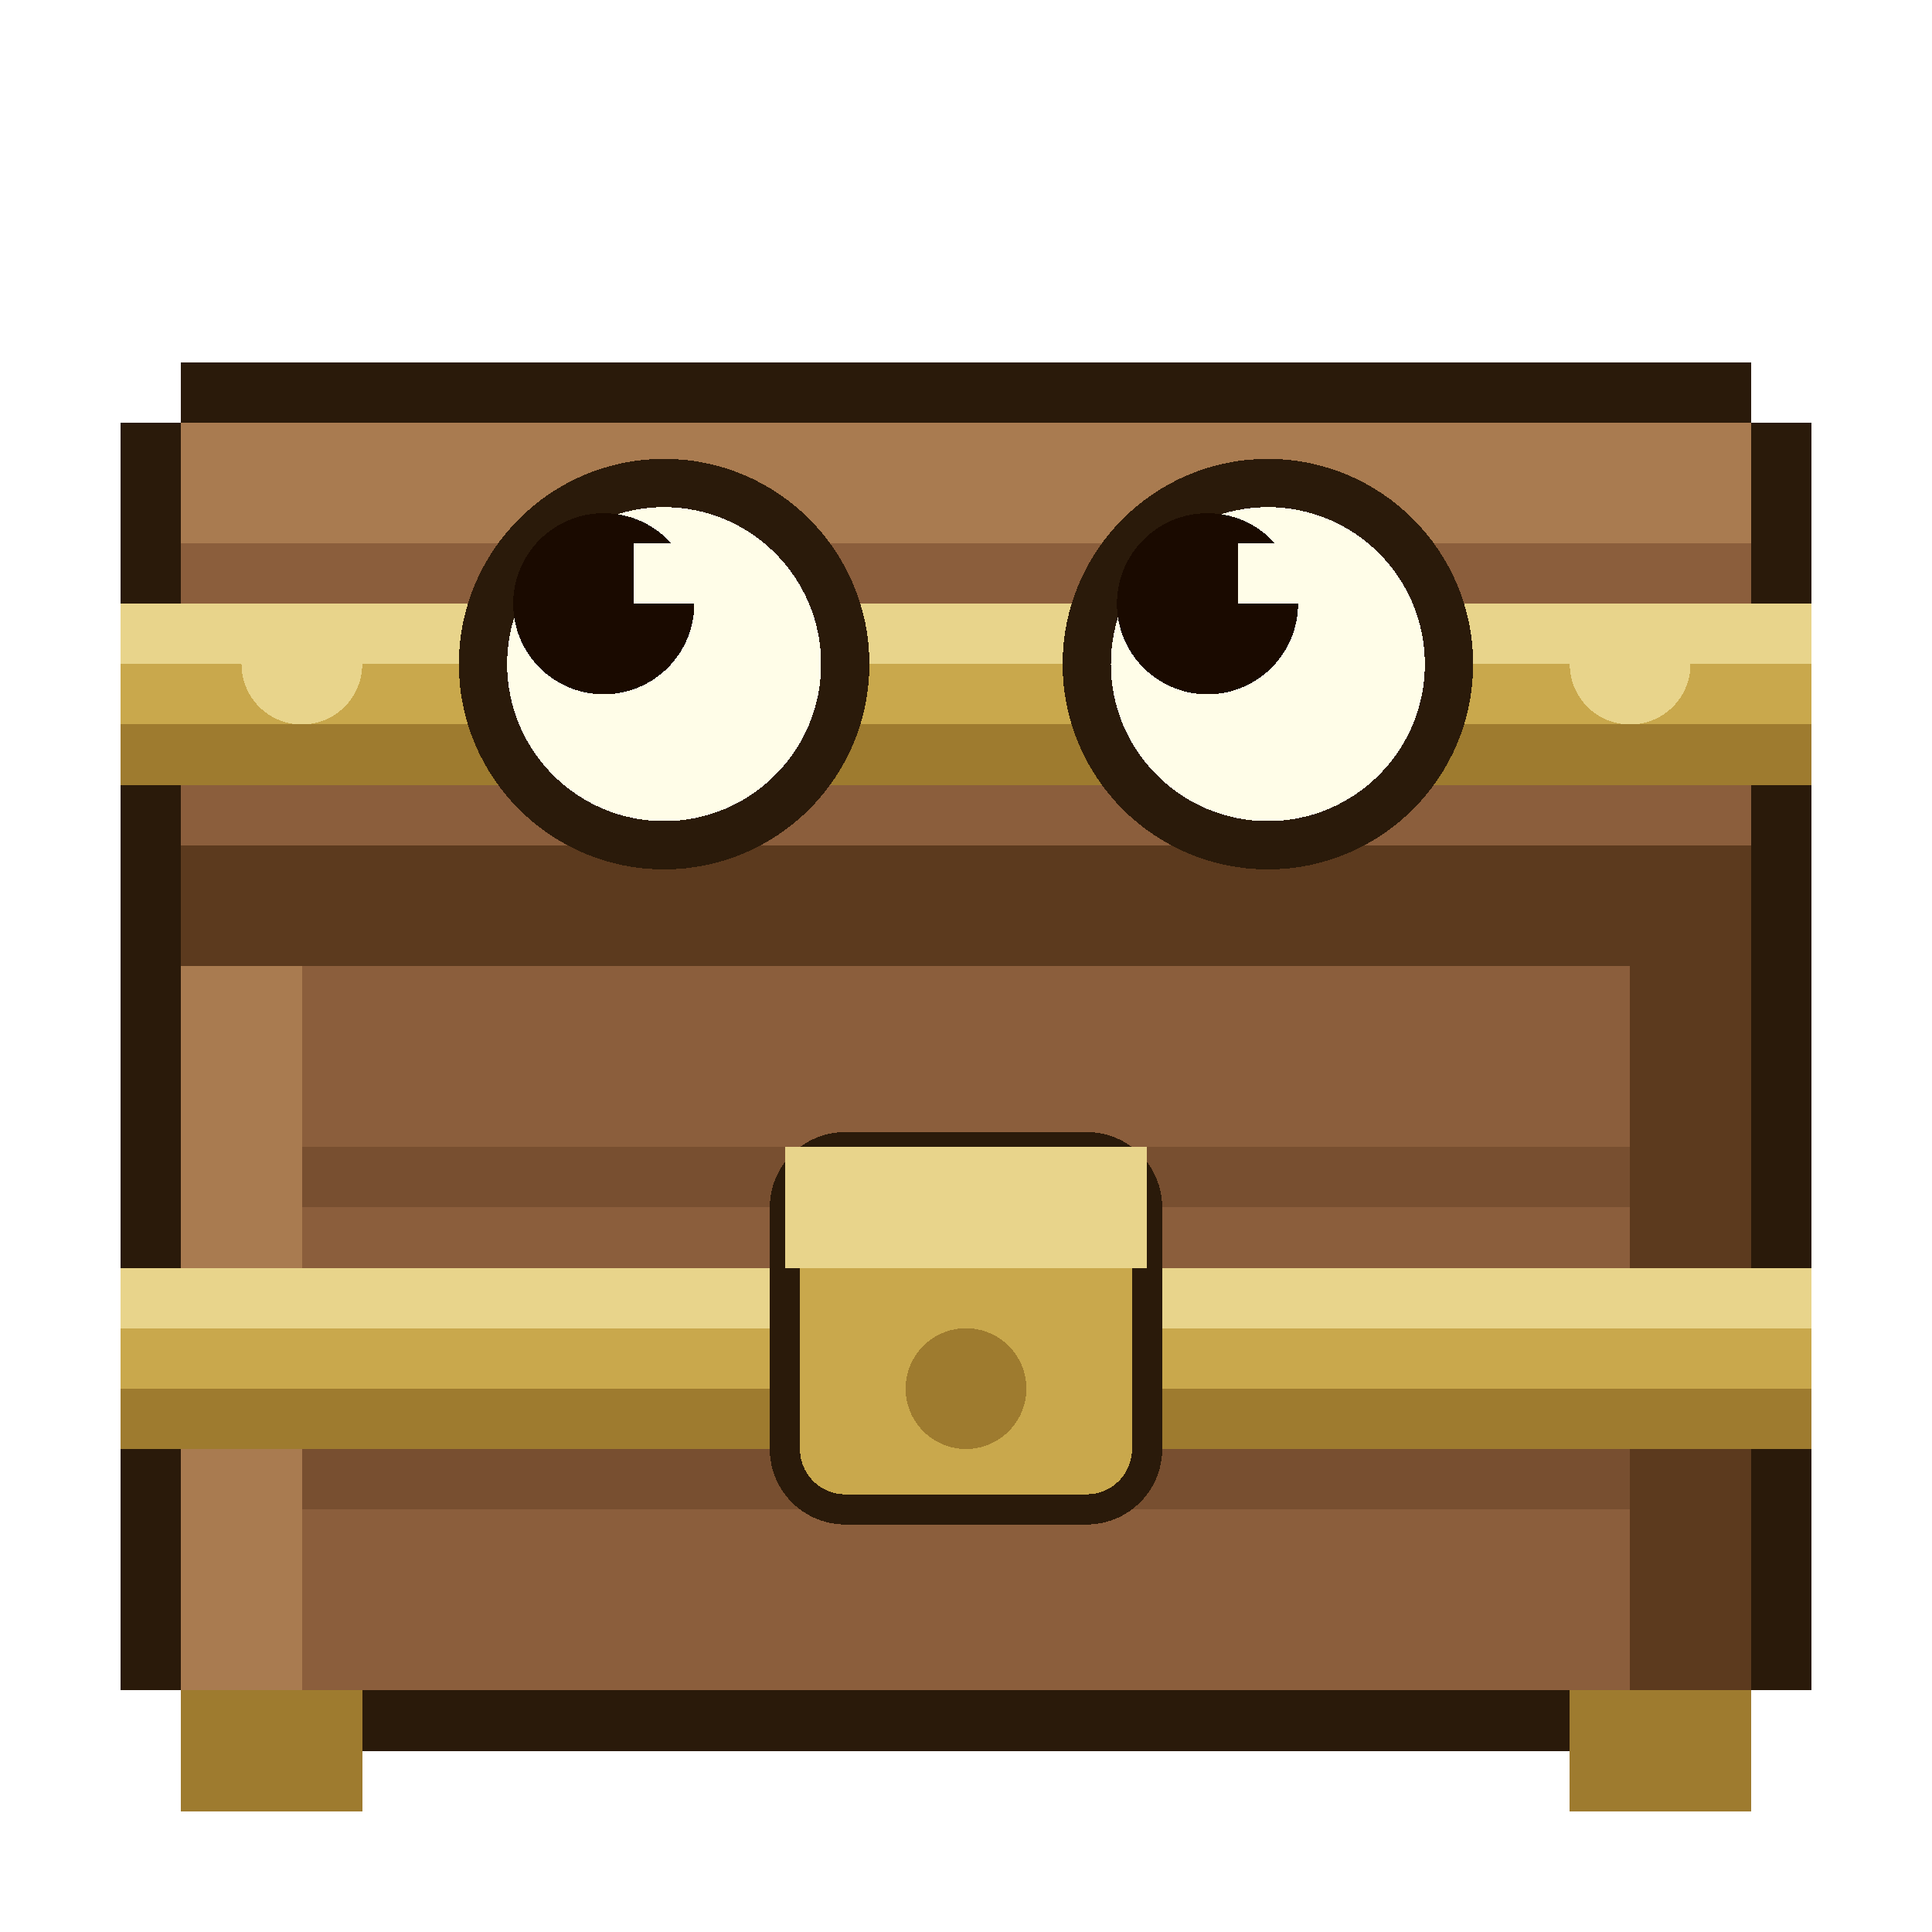
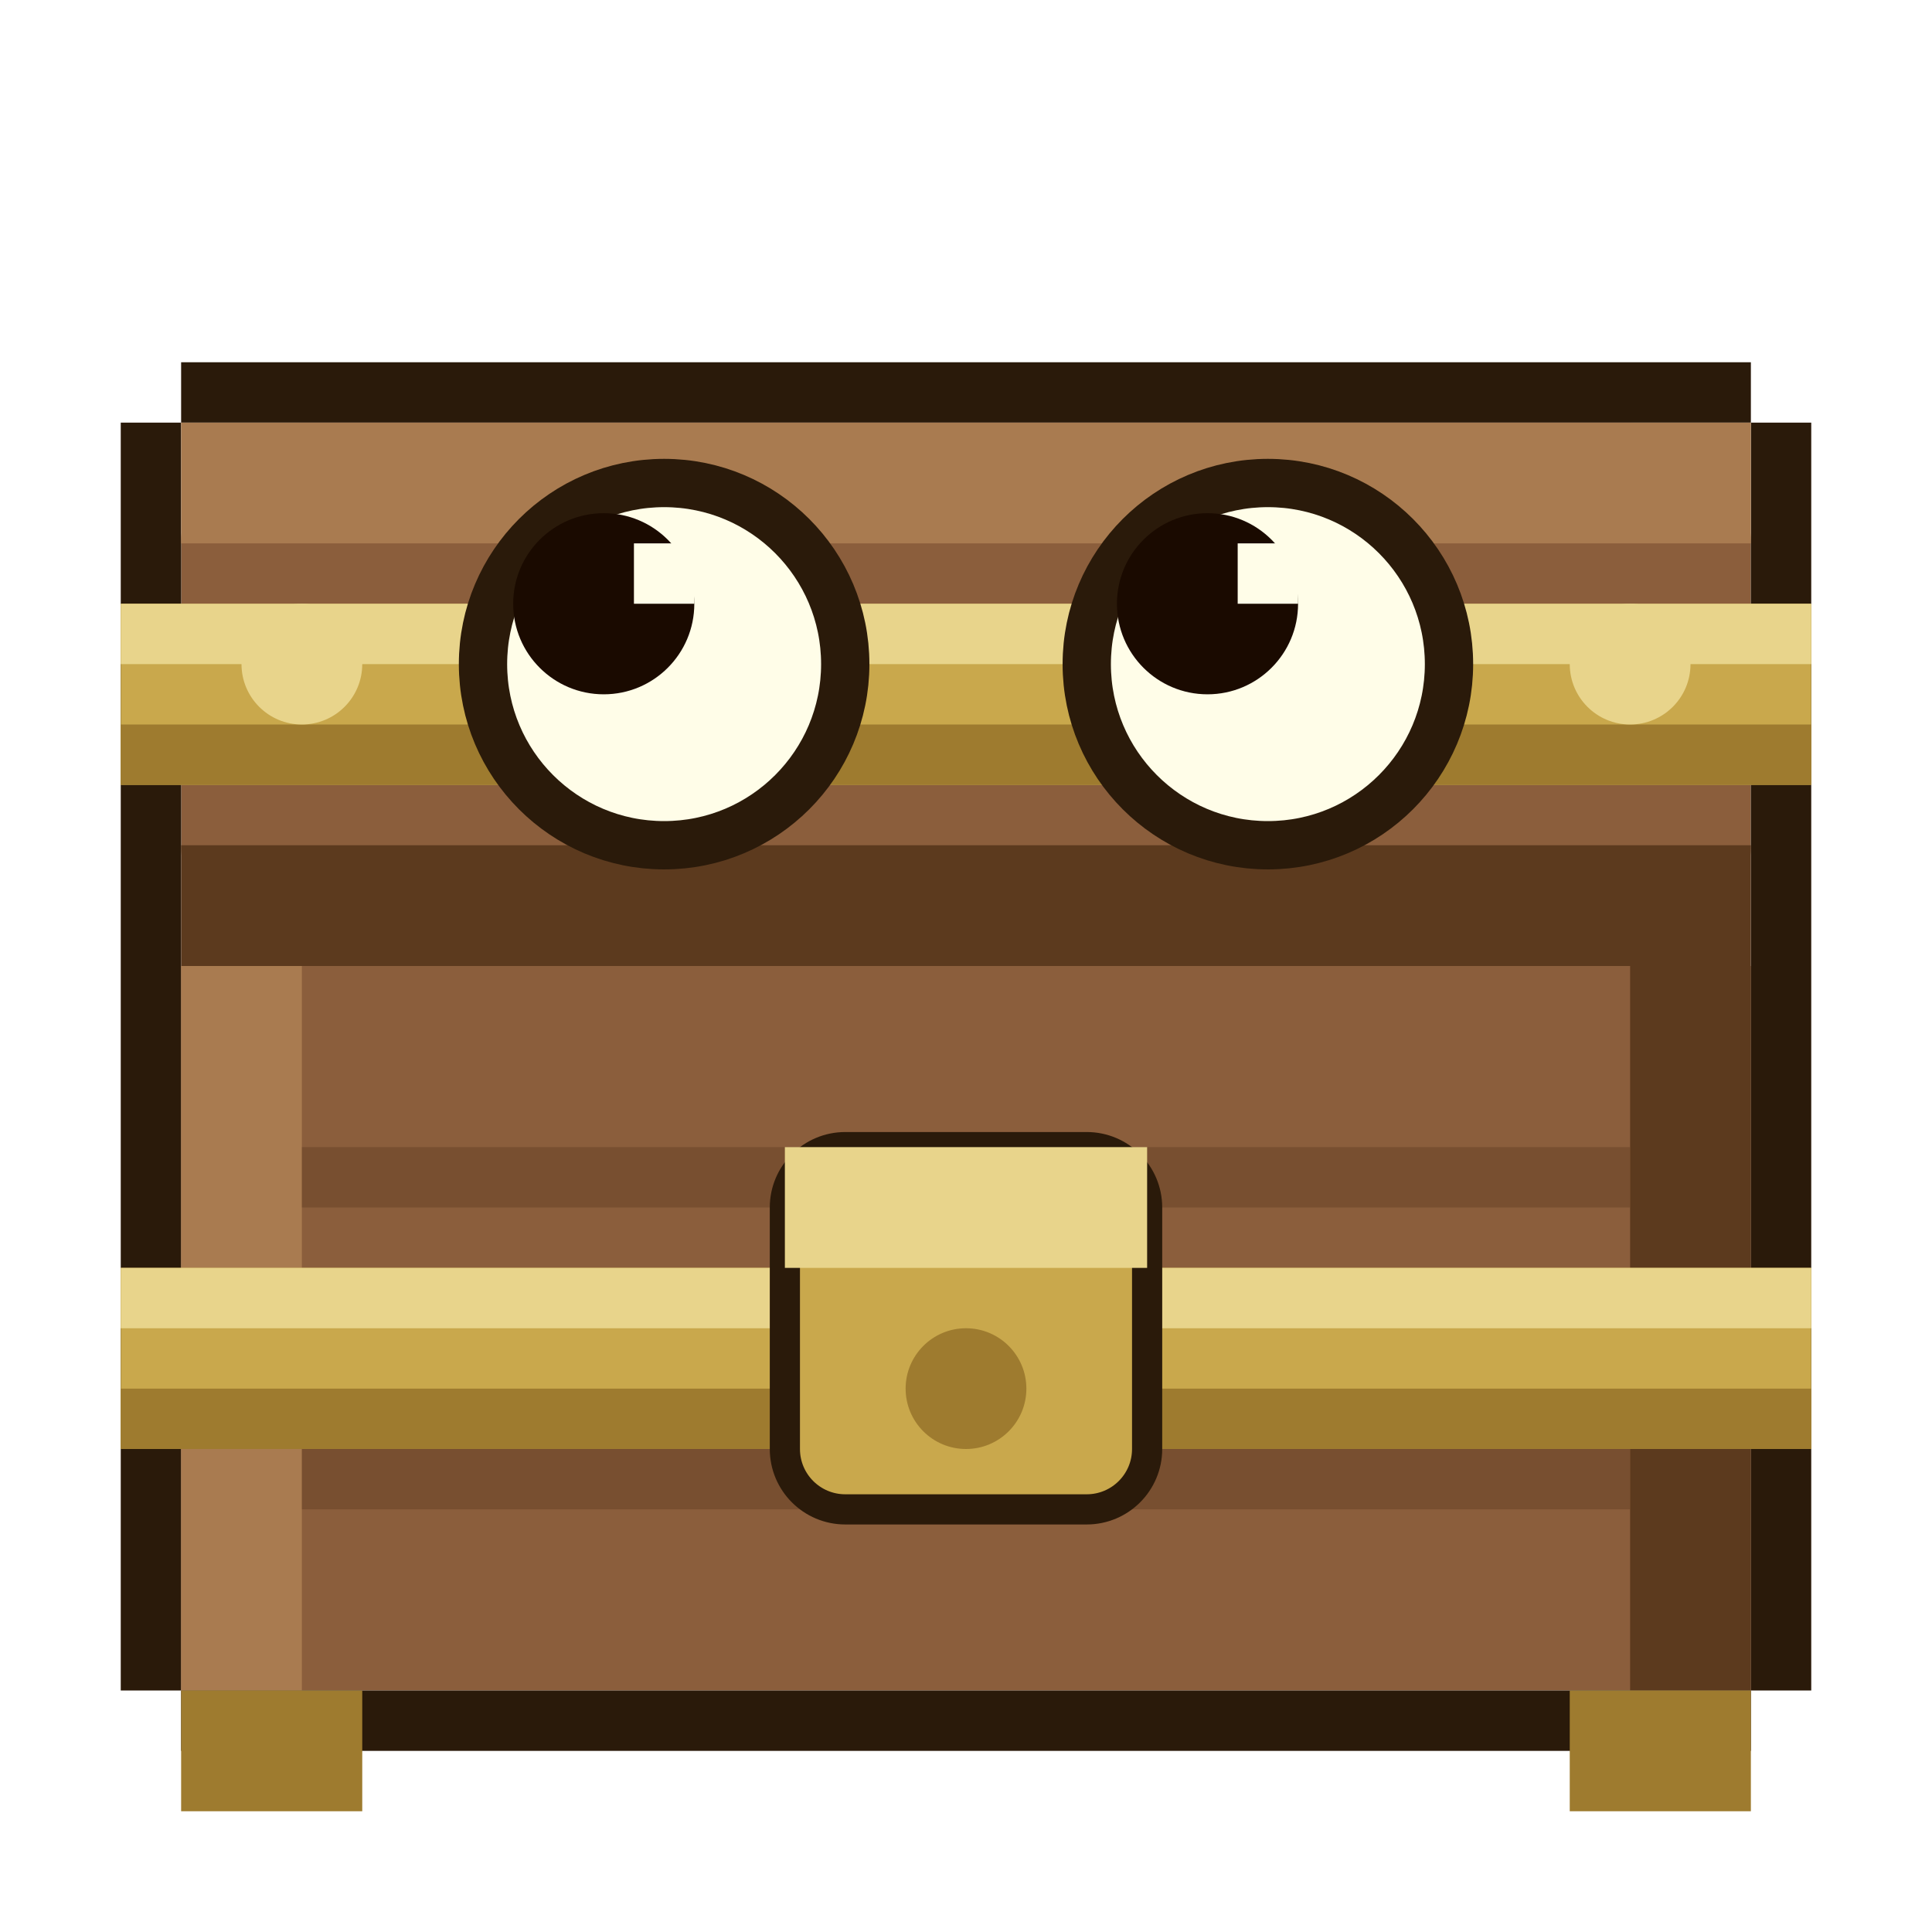
- <svg xmlns="http://www.w3.org/2000/svg" viewBox="0 0 32 32" shape-rendering="crispEdges" style="image-rendering: pixelated">
+ <svg xmlns="http://www.w3.org/2000/svg" viewBox="0 0 32 32" shape-rendering="geometricPrecision">
  <style>
    .body { animation: tilt 2.5s ease-in-out infinite; transform-origin: 16px 16px; }
    .eye { animation: blink 4s ease-in-out infinite; }
    .eye-l { transform-origin: 11px 11px; }
    .eye-r { transform-origin: 21px 11px; }
    @keyframes tilt { 0%, 100% { transform: rotate(0deg); } 50% { transform: rotate(-4deg); } }
    @keyframes blink { 0%, 92%, 100% { transform: scaleY(1); } 95% { transform: scaleY(0.15); } }
  </style>
  <g class="body">
    <rect x="3" y="16" width="26" height="12" fill="#8B5E3C" />
    <rect x="2" y="16" width="1" height="12" fill="#2A1A0A" />
    <rect x="29" y="16" width="1" height="12" fill="#2A1A0A" />
    <rect x="3" y="28" width="26" height="1" fill="#2A1A0A" />
    <rect x="3" y="16" width="2" height="12" fill="#A97B50" />
    <rect x="27" y="16" width="2" height="12" fill="#5C3A1E" />
    <rect x="5" y="19" width="22" height="1" fill="#5C3A1E" opacity="0.4" />
    <rect x="5" y="24" width="22" height="1" fill="#5C3A1E" opacity="0.4" />
    <rect x="2" y="21" width="28" height="3" fill="#C9A84C" />
    <rect x="2" y="21" width="28" height="1" fill="#E8D48B" />
    <rect x="2" y="23" width="28" height="1" fill="#9E7B2F" />
    <rect x="13" y="19" width="6" height="6" rx="1" fill="#C9A84C" stroke="#2A1A0A" stroke-width="0.5" />
    <rect x="13" y="19" width="6" height="2" fill="#E8D48B" />
    <rect x="15" y="22" width="2" height="2" rx="1" fill="#9E7B2F" />
    <rect x="3" y="28" width="3" height="2" fill="#9E7B2F" />
    <rect x="26" y="28" width="3" height="2" fill="#9E7B2F" />
    <g>
      <rect x="3" y="7" width="26" height="9" rx="2" fill="#8B5E3C" />
      <rect x="2" y="7" width="1" height="9" fill="#2A1A0A" />
      <rect x="29" y="7" width="1" height="9" fill="#2A1A0A" />
      <rect x="3" y="6" width="26" height="1" fill="#2A1A0A" />
      <rect x="3" y="7" width="26" height="2" fill="#A97B50" />
      <rect x="3" y="14" width="26" height="2" fill="#5C3A1E" />
      <rect x="2" y="10" width="28" height="3" fill="#C9A84C" />
      <rect x="2" y="10" width="28" height="1" fill="#E8D48B" />
      <rect x="2" y="12" width="28" height="1" fill="#9E7B2F" />
      <circle cx="5" cy="11" r="1" fill="#E8D48B" />
      <circle cx="27" cy="11" r="1" fill="#E8D48B" />
    </g>
    <g class="eye eye-l">
      <ellipse cx="11" cy="11" rx="3" ry="3" fill="#FFFDE8" stroke="#2A1A0A" stroke-width="0.8" />
      <circle cx="10" cy="10" r="1.5" fill="#1A0A00" />
      <rect x="10.5" y="9" width="1" height="1" fill="#FFFDE8" />
    </g>
    <g class="eye eye-r">
      <ellipse cx="21" cy="11" rx="3" ry="3" fill="#FFFDE8" stroke="#2A1A0A" stroke-width="0.8" />
      <circle cx="20" cy="10" r="1.5" fill="#1A0A00" />
      <rect x="20.5" y="9" width="1" height="1" fill="#FFFDE8" />
    </g>
  </g>
</svg>
